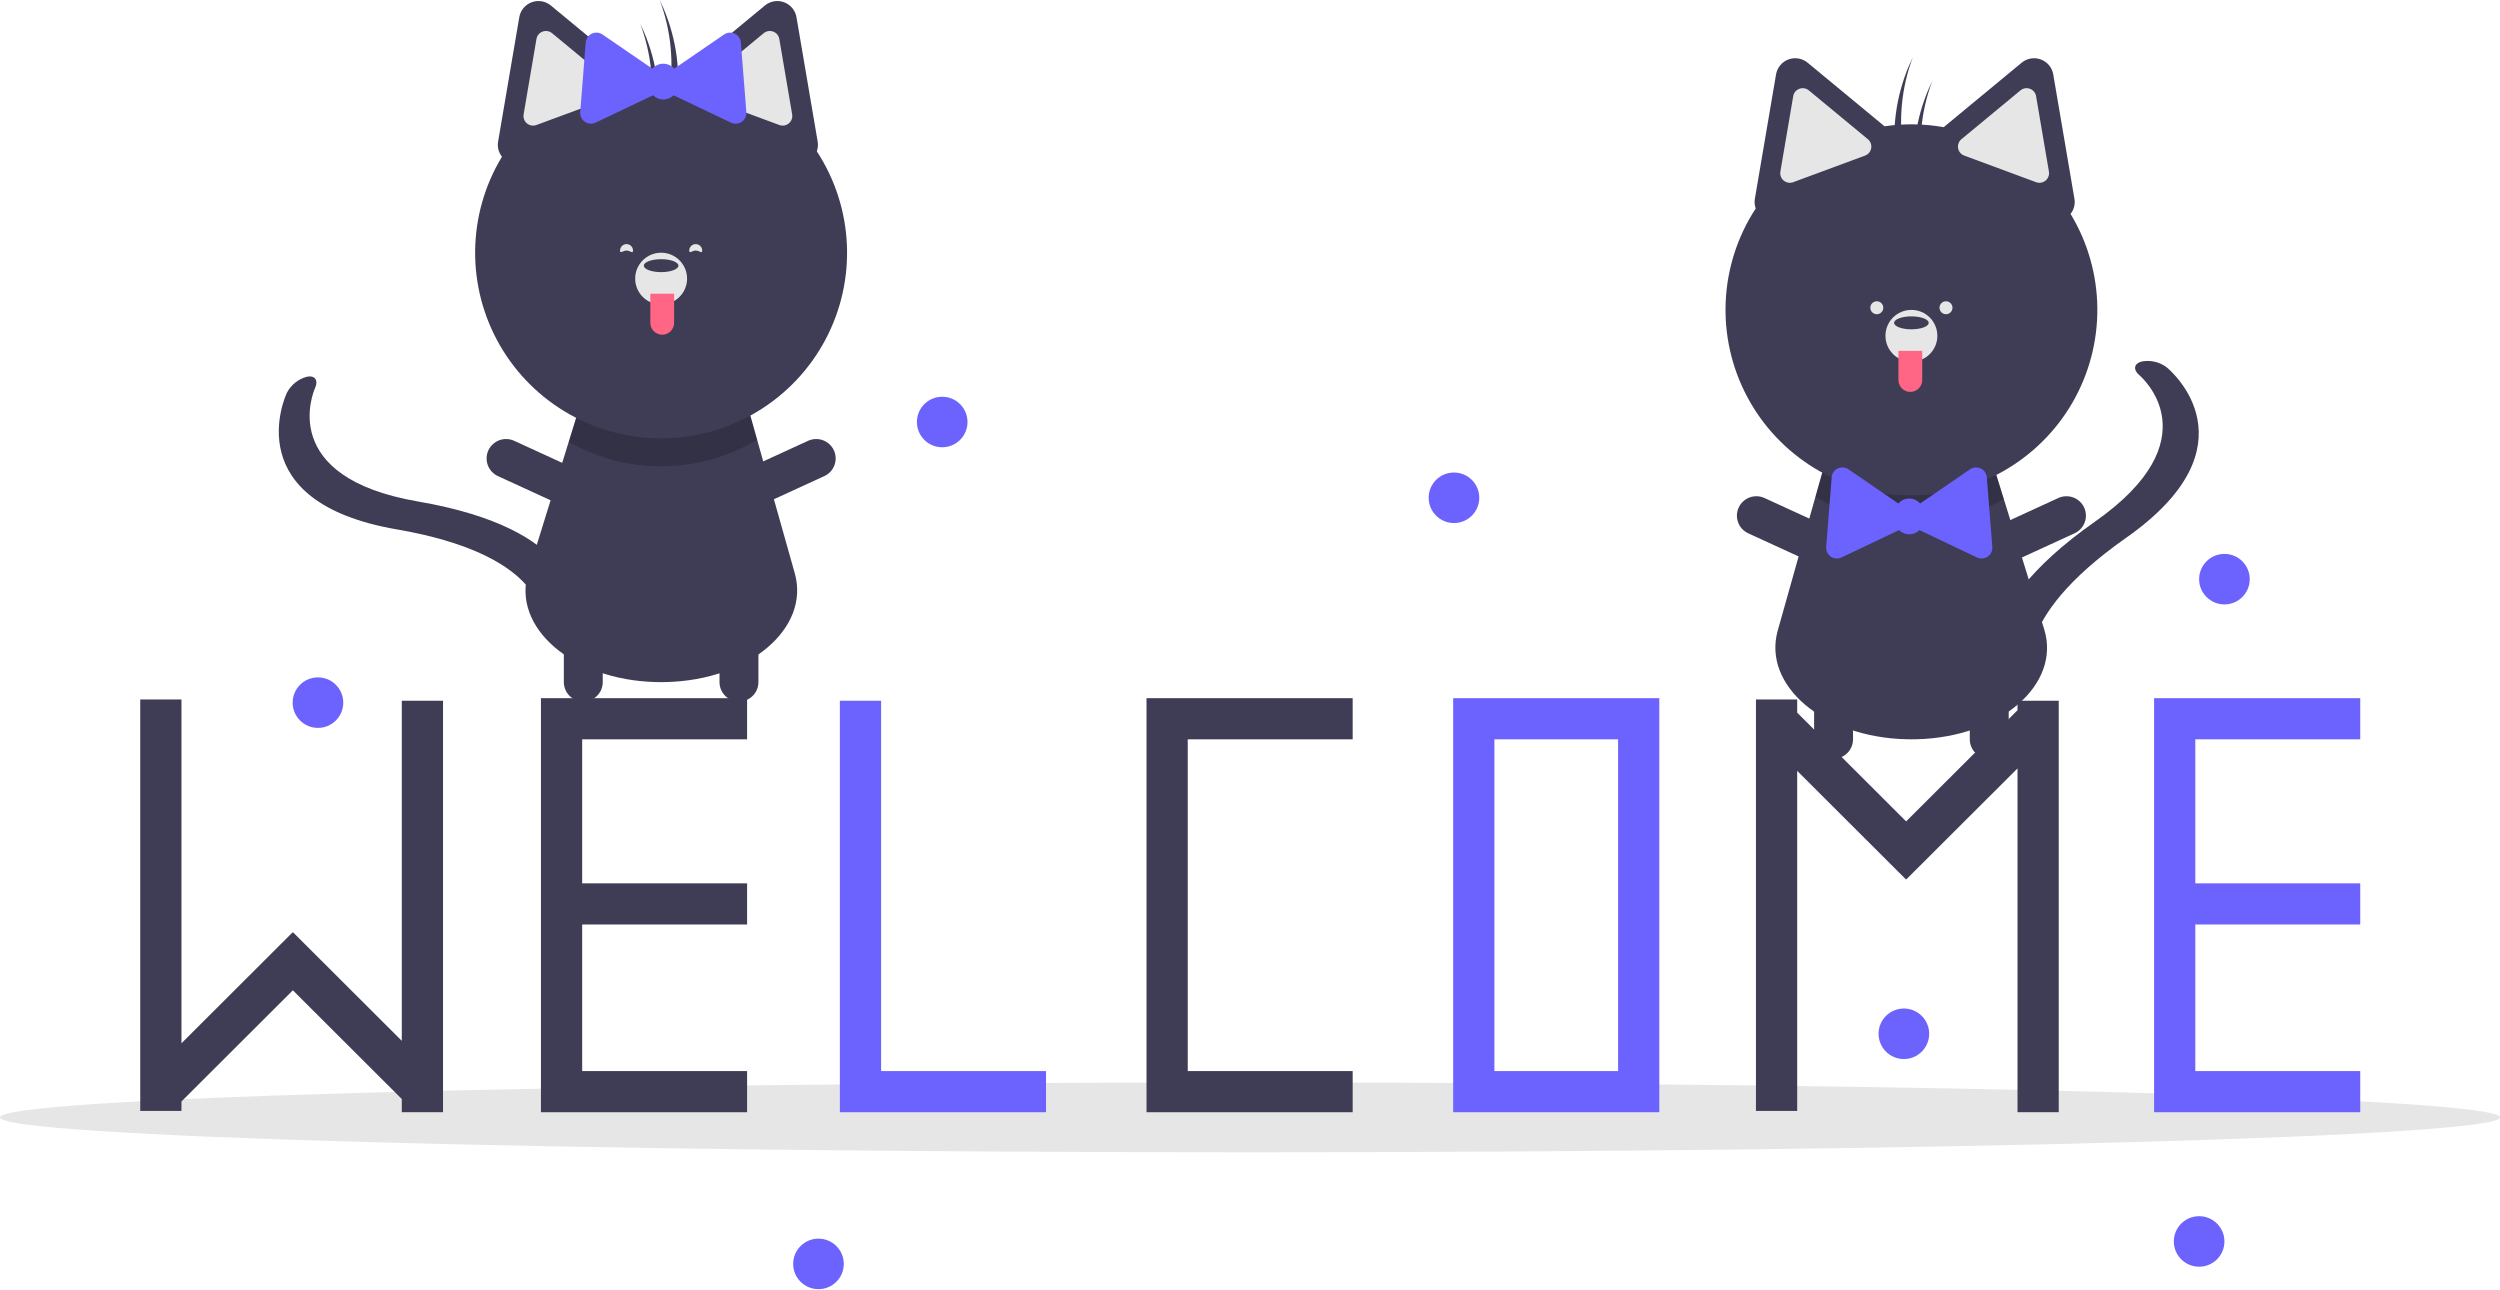
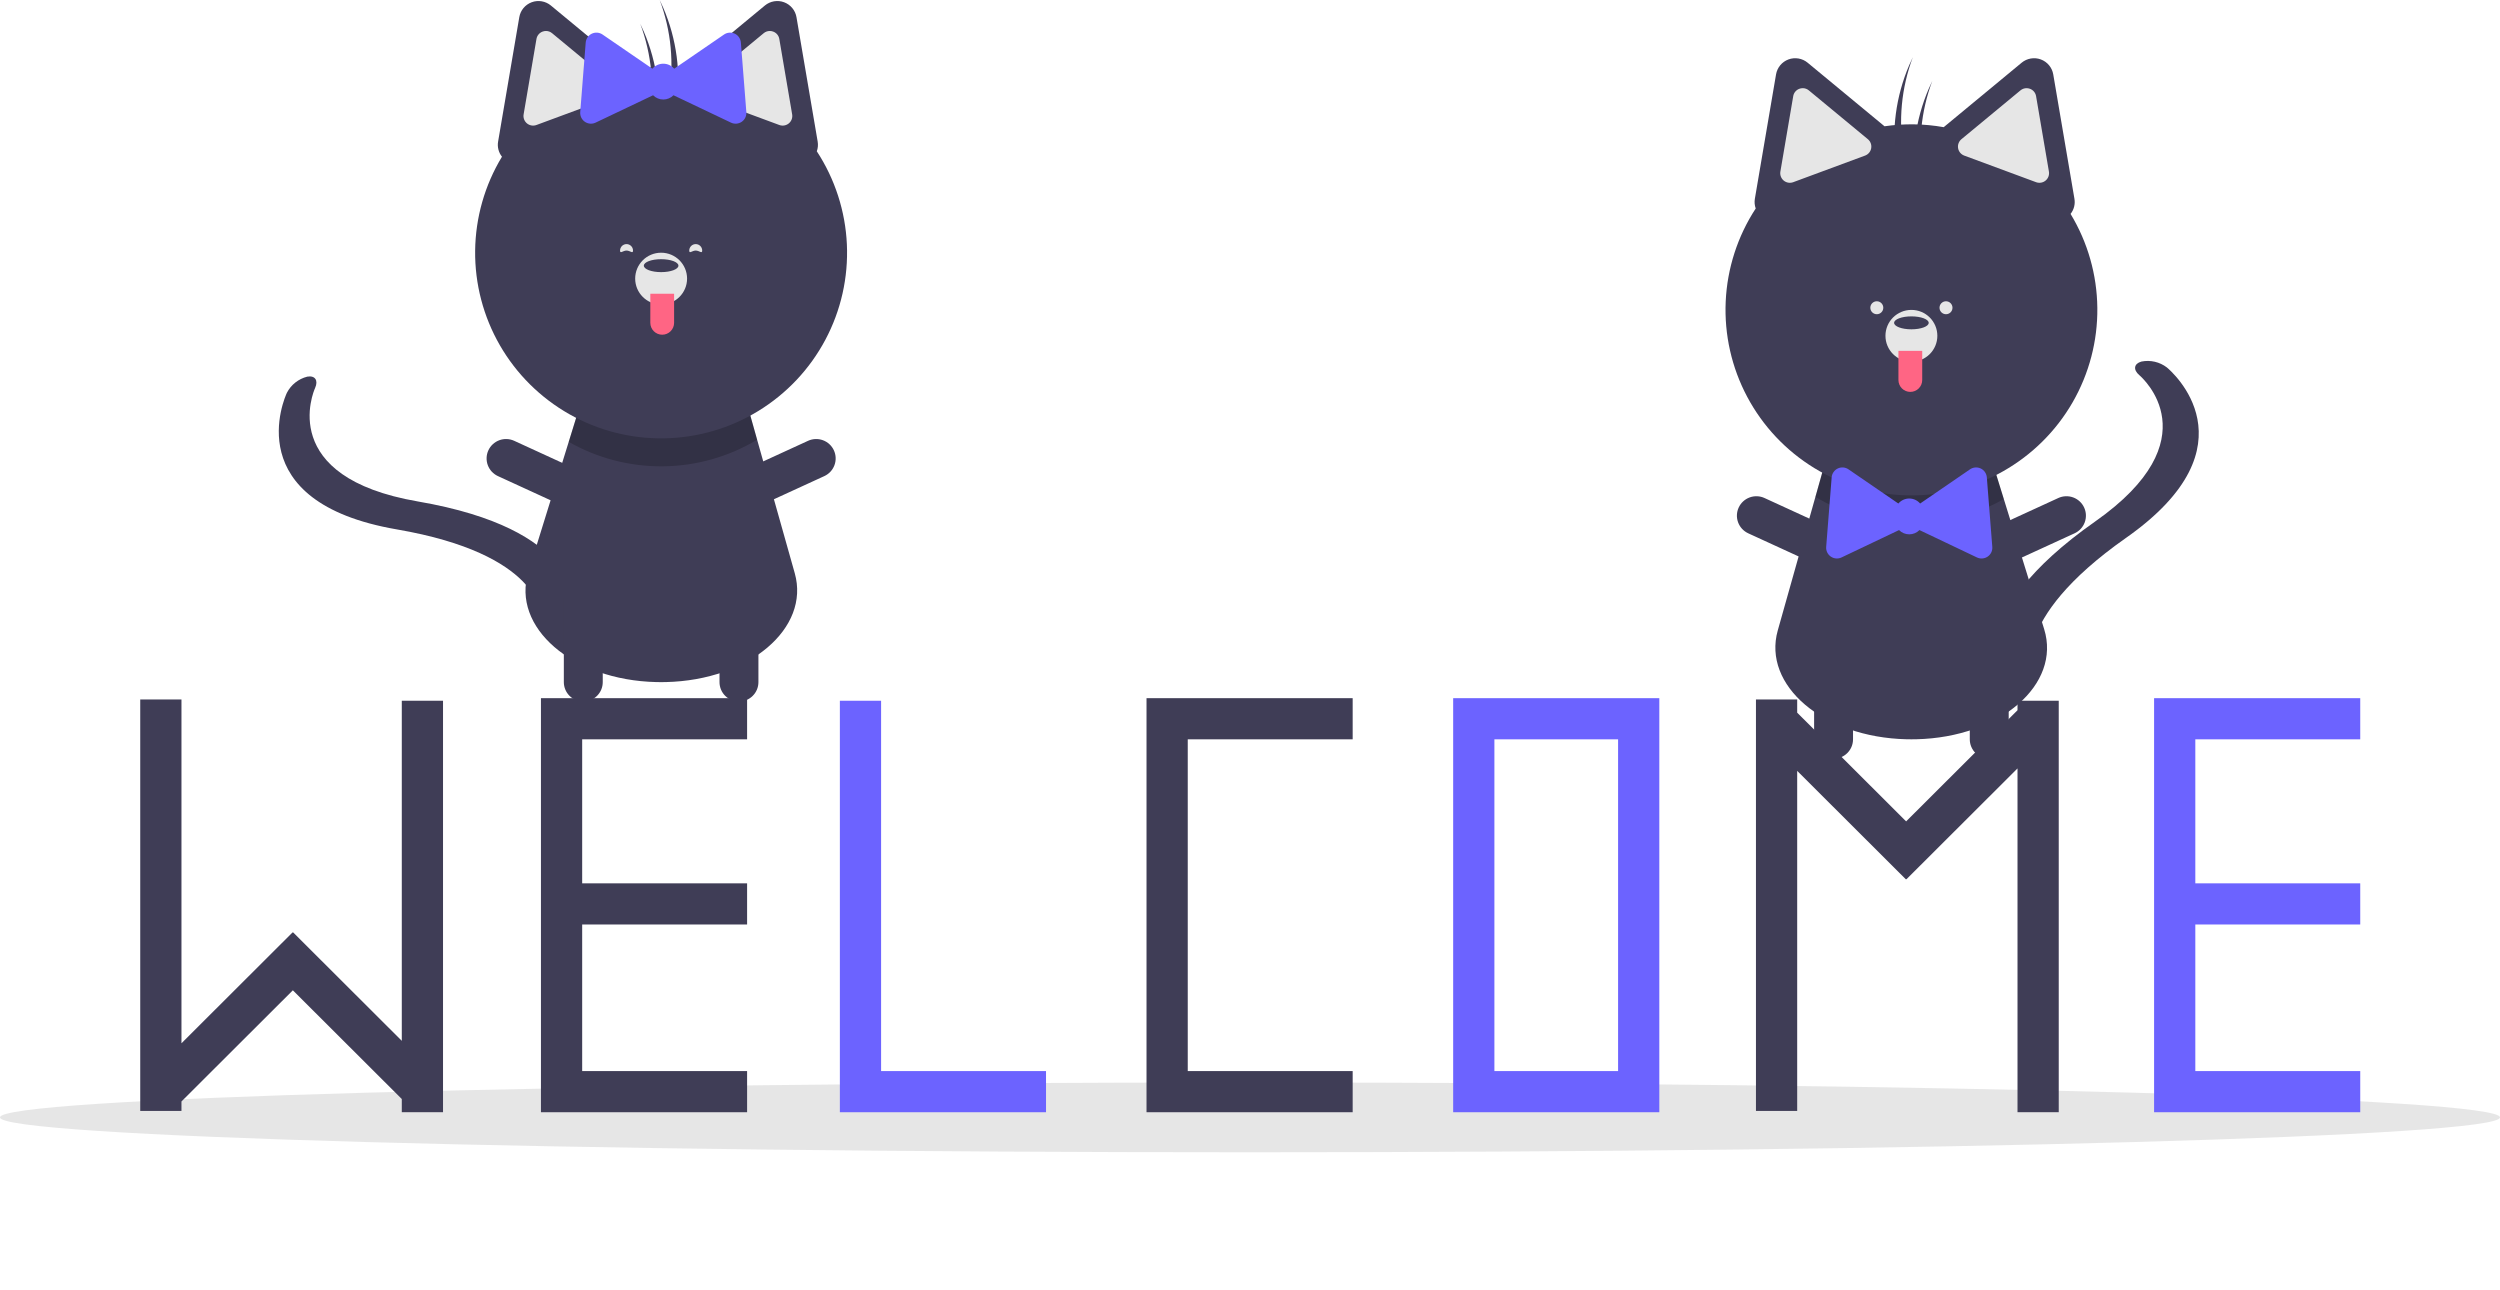
<svg xmlns="http://www.w3.org/2000/svg" width="415" height="214" viewBox="0 0 415 214" fill="none">
  <path d="M207.5 191.278C322.099 191.278 415 188.684 415 185.485C415 182.286 322.099 179.693 207.5 179.693C92.901 179.693 0 182.286 0 185.485C0 188.684 92.901 191.278 207.5 191.278Z" fill="#E6E6E6" />
  <path d="M318.083 122.718C317.821 122.722 317.559 122.725 317.293 122.725C317.028 122.725 316.766 122.722 316.504 122.718C302.614 122.403 292.546 113.742 295.109 104.654L301.357 82.485L302.937 76.876L330.932 77.352L332.633 82.84L339.331 104.439C342.166 113.577 332.099 122.403 318.083 122.718Z" fill="#3F3D56" />
  <path opacity="0.2" d="M332.633 82.84C327.86 85.563 322.445 86.966 316.947 86.903C311.449 86.841 306.068 85.316 301.357 82.485L302.937 76.876L330.932 77.352L332.633 82.84Z" fill="black" />
  <path d="M331.452 105.39C332.661 100.892 336.636 94.403 347.783 86.579C367.223 72.933 355.626 62.7 355.123 62.272C354.069 61.372 354.225 60.362 355.485 60.017C356.218 59.871 356.973 59.883 357.7 60.052C358.427 60.221 359.11 60.543 359.702 60.997C360.332 61.517 374.854 73.893 352.917 89.29C333.174 103.148 337.372 112.195 337.42 112.282C337.949 113.249 337.101 114.024 335.524 114.013C333.946 114.003 332.238 113.211 331.707 112.244C331.596 112.04 330.325 109.577 331.452 105.39Z" fill="#3F3D56" />
-   <path d="M304.372 125.949C303.948 125.949 303.528 125.866 303.136 125.704C302.744 125.542 302.388 125.304 302.088 125.005C301.788 124.706 301.55 124.35 301.388 123.959C301.226 123.568 301.142 123.149 301.142 122.725V108.756C301.142 107.901 301.482 107.081 302.088 106.476C302.694 105.872 303.516 105.532 304.372 105.532C305.229 105.532 306.051 105.872 306.656 106.476C307.262 107.081 307.602 107.901 307.602 108.756V122.725C307.602 123.149 307.519 123.568 307.357 123.959C307.194 124.35 306.956 124.706 306.656 125.005C306.356 125.304 306 125.542 305.608 125.704C305.216 125.866 304.796 125.949 304.372 125.949Z" fill="#3F3D56" />
+   <path d="M304.372 125.949C303.948 125.949 303.528 125.866 303.136 125.704C302.744 125.542 302.388 125.304 302.088 125.005C301.788 124.706 301.55 124.35 301.388 123.959C301.226 123.568 301.142 123.149 301.142 122.726V108.756C301.142 107.901 301.482 107.081 302.088 106.476C302.694 105.872 303.516 105.532 304.372 105.532C305.229 105.532 306.051 105.872 306.656 106.476C307.262 107.081 307.602 107.901 307.602 108.756V122.726C307.602 123.149 307.519 123.568 307.357 123.959C307.194 124.35 306.956 124.706 306.656 125.005C306.356 125.304 306 125.542 305.608 125.704C305.216 125.866 304.796 125.949 304.372 125.949Z" fill="#3F3D56" />
  <path d="M307.204 92.784C307.027 93.169 306.776 93.515 306.464 93.802C306.153 94.09 305.788 94.314 305.39 94.461C304.992 94.607 304.569 94.675 304.146 94.658C303.722 94.642 303.305 94.543 302.92 94.365L290.203 88.527C289.426 88.169 288.823 87.517 288.526 86.716C288.23 85.914 288.264 85.028 288.622 84.252C288.98 83.476 289.632 82.873 290.435 82.576C291.238 82.279 292.126 82.313 292.904 82.669L305.62 88.508C306.005 88.685 306.352 88.936 306.64 89.247C306.929 89.557 307.153 89.922 307.3 90.319C307.447 90.716 307.514 91.138 307.498 91.561C307.481 91.984 307.382 92.4 307.204 92.784Z" fill="#3F3D56" />
  <path d="M327.382 92.784C327.559 93.169 327.811 93.515 328.122 93.802C328.433 94.09 328.798 94.314 329.196 94.461C329.594 94.607 330.017 94.675 330.441 94.658C330.865 94.642 331.281 94.543 331.667 94.366L344.383 88.527C345.161 88.169 345.766 87.518 346.063 86.716C346.36 85.914 346.326 85.027 345.967 84.25C345.609 83.474 344.957 82.871 344.153 82.574C343.35 82.278 342.461 82.312 341.683 82.669L328.966 88.508C328.581 88.685 328.234 88.936 327.946 89.247C327.658 89.557 327.434 89.922 327.287 90.319C327.14 90.716 327.072 91.138 327.089 91.561C327.105 91.984 327.205 92.4 327.382 92.784Z" fill="#3F3D56" />
-   <path d="M330.214 125.949C330.638 125.949 331.058 125.866 331.45 125.704C331.842 125.542 332.198 125.304 332.498 125.005C332.798 124.706 333.036 124.35 333.199 123.959C333.361 123.568 333.444 123.149 333.444 122.725V108.756C333.444 107.901 333.104 107.081 332.498 106.476C331.893 105.872 331.071 105.532 330.214 105.532C329.357 105.532 328.536 105.872 327.93 106.476C327.324 107.081 326.984 107.901 326.984 108.756V122.725C326.984 123.149 327.067 123.568 327.23 123.959C327.392 124.35 327.63 124.706 327.93 125.005C328.23 125.304 328.586 125.542 328.978 125.704C329.37 125.866 329.79 125.949 330.214 125.949Z" fill="#3F3D56" />
-   <path d="M343.714 35.509C343.993 35.158 344.194 34.752 344.305 34.318C344.415 33.883 344.432 33.431 344.355 32.989L342.597 22.668L340.839 12.346C340.744 11.789 340.504 11.266 340.142 10.831C339.781 10.396 339.311 10.063 338.78 9.866C338.249 9.67 337.675 9.616 337.117 9.711C336.558 9.806 336.035 10.045 335.599 10.406L327.521 17.086L322.654 21.111C319.409 20.535 316.091 20.485 312.83 20.963L308.142 17.086L300.064 10.406C299.628 10.045 299.105 9.806 298.546 9.711C297.988 9.616 297.414 9.67 296.883 9.866C296.352 10.063 295.882 10.396 295.521 10.831C295.16 11.266 294.919 11.789 294.824 12.346L293.066 22.668L291.308 32.989C291.214 33.532 291.263 34.09 291.449 34.608C288.436 39.217 286.716 44.548 286.467 50.046C286.218 55.544 287.45 61.008 290.035 65.87C292.619 70.732 296.462 74.814 301.162 77.691C305.863 80.569 311.251 82.136 316.765 82.232C322.278 82.327 327.717 80.946 332.515 78.232C337.312 75.518 341.294 71.571 344.045 66.802C346.796 62.032 348.217 56.613 348.158 51.11C348.1 45.607 346.565 40.22 343.714 35.509Z" fill="#3F3D56" />
+   <path d="M330.214 125.949C330.638 125.949 331.058 125.866 331.45 125.704C331.842 125.542 332.198 125.304 332.498 125.005C332.798 124.706 333.036 124.35 333.199 123.959C333.361 123.568 333.444 123.149 333.444 122.726V108.756C333.444 107.901 333.104 107.081 332.498 106.476C331.893 105.872 331.071 105.532 330.214 105.532C329.357 105.532 328.536 105.872 327.93 106.476C327.324 107.081 326.984 107.901 326.984 108.756V122.726C326.984 123.149 327.067 123.568 327.23 123.959C327.392 124.35 327.63 124.706 327.93 125.005C328.23 125.304 328.586 125.542 328.978 125.704C329.37 125.866 329.79 125.949 330.214 125.949Z" fill="#3F3D56" />
+   <path d="M343.714 35.509C343.993 35.158 344.194 34.752 344.305 34.318C344.415 33.883 344.432 33.431 344.355 32.989L342.597 22.668L340.839 12.346C340.744 11.789 340.504 11.266 340.142 10.831C339.781 10.396 339.311 10.063 338.78 9.866C338.249 9.67 337.675 9.616 337.117 9.711C336.558 9.806 336.035 10.045 335.599 10.406L327.521 17.086L322.654 21.111C319.409 20.535 316.091 20.485 312.83 20.963L308.142 17.086L300.064 10.406C299.628 10.045 299.105 9.806 298.546 9.711C297.988 9.616 297.414 9.67 296.883 9.866C296.352 10.063 295.882 10.396 295.521 10.831C295.16 11.266 294.919 11.789 294.824 12.346L293.066 22.668L291.308 32.989C291.214 33.532 291.263 34.089 291.449 34.608C288.436 39.217 286.716 44.548 286.467 50.046C286.218 55.544 287.45 61.008 290.035 65.87C292.619 70.732 296.462 74.814 301.162 77.691C305.863 80.569 311.251 82.136 316.765 82.232C322.278 82.327 327.717 80.946 332.515 78.232C337.312 75.518 341.294 71.571 344.045 66.802C346.796 62.032 348.217 56.613 348.158 51.11C348.1 45.607 346.565 40.22 343.714 35.509Z" fill="#3F3D56" />
  <path d="M299.255 14.636C299.063 14.636 298.873 14.67 298.694 14.737C298.43 14.833 298.197 14.998 298.017 15.213C297.838 15.429 297.72 15.688 297.674 15.965L295.543 28.482C295.496 28.758 295.522 29.041 295.62 29.304C295.717 29.566 295.882 29.798 296.098 29.977C296.314 30.155 296.573 30.274 296.85 30.321C297.126 30.368 297.41 30.341 297.673 30.244L309.601 25.828C309.864 25.731 310.096 25.566 310.275 25.351C310.454 25.135 310.573 24.877 310.62 24.601C310.667 24.325 310.64 24.041 310.543 23.779C310.445 23.517 310.281 23.285 310.065 23.106L310.064 23.106L300.269 15.005C299.985 14.767 299.626 14.636 299.255 14.636Z" fill="#E6E6E6" />
  <path d="M336.408 14.636C336.037 14.636 335.679 14.767 335.394 15.005L325.599 23.106C325.383 23.285 325.218 23.517 325.12 23.779C325.023 24.041 324.996 24.325 325.043 24.601C325.09 24.877 325.209 25.135 325.388 25.351C325.567 25.566 325.799 25.731 326.062 25.828L337.99 30.244C338.253 30.341 338.537 30.368 338.813 30.321C339.09 30.274 339.349 30.155 339.565 29.977C339.781 29.798 339.946 29.566 340.044 29.304C340.141 29.041 340.168 28.758 340.121 28.482L337.989 15.965C337.943 15.688 337.825 15.429 337.646 15.213C337.467 14.998 337.233 14.833 336.969 14.737C336.79 14.67 336.6 14.636 336.408 14.636Z" fill="#E6E6E6" />
-   <path d="M317.293 60.041C319.672 60.041 321.6 58.116 321.6 55.742C321.6 53.368 319.672 51.444 317.293 51.444C314.915 51.444 312.986 53.368 312.986 55.742C312.986 58.116 314.915 60.041 317.293 60.041Z" fill="#E6E6E6" />
+   <path d="M317.293 60.04C319.672 60.04 321.6 58.116 321.6 55.742C321.6 53.368 319.672 51.444 317.293 51.444C314.915 51.444 312.986 53.368 312.986 55.742C312.986 58.116 314.915 60.04 317.293 60.04Z" fill="#E6E6E6" />
  <path d="M317.293 54.667C318.879 54.667 320.165 54.186 320.165 53.593C320.165 52.999 318.879 52.518 317.293 52.518C315.707 52.518 314.422 52.999 314.422 53.593C314.422 54.186 315.707 54.667 317.293 54.667Z" fill="#3F3D56" />
  <path d="M315.14 58.249H319.088V63.085C319.088 63.344 319.037 63.6 318.938 63.839C318.838 64.078 318.693 64.295 318.51 64.478C318.326 64.661 318.109 64.806 317.869 64.905C317.63 65.004 317.373 65.055 317.114 65.055C316.59 65.055 316.088 64.848 315.718 64.478C315.348 64.109 315.14 63.608 315.14 63.085V58.249H315.14Z" fill="#FF6584" />
  <path d="M317.533 9.494C317.326 9.922 317.125 10.355 316.936 10.797C314.708 15.982 313.957 21.679 314.765 27.262C315.169 26.677 315.594 26.067 316.026 25.451C315.101 20.093 315.621 14.585 317.533 9.494Z" fill="#3F3D56" />
  <path d="M320.763 13.434C320.556 13.862 320.355 14.296 320.166 14.737C317.939 19.922 317.187 25.619 317.995 31.202C318.399 30.617 318.824 30.008 319.256 29.391C318.331 24.033 318.851 18.525 320.763 13.434Z" fill="#3F3D56" />
-   <path d="M330.722 90.788L330.267 85.013L329.812 79.237C329.788 78.925 329.681 78.625 329.504 78.367C329.326 78.11 329.084 77.903 328.801 77.768C328.518 77.634 328.205 77.576 327.892 77.6C327.58 77.625 327.279 77.731 327.021 77.908L322.237 81.189L318.743 83.585C318.52 83.324 318.242 83.115 317.93 82.971C317.618 82.827 317.278 82.753 316.934 82.753C316.591 82.753 316.251 82.827 315.939 82.971C315.626 83.115 315.349 83.324 315.126 83.585L311.632 81.189L306.848 77.908C306.59 77.731 306.289 77.625 305.977 77.6C305.664 77.576 305.351 77.634 305.068 77.768C304.785 77.903 304.543 78.11 304.365 78.367C304.188 78.625 304.081 78.925 304.057 79.237L303.601 85.013L303.146 90.788C303.122 91.1 303.18 91.413 303.315 91.695C303.45 91.977 303.657 92.219 303.915 92.397C304.174 92.574 304.474 92.68 304.787 92.704C305.099 92.729 305.412 92.671 305.695 92.536L310.935 90.042L315.24 87.992C315.461 88.216 315.725 88.394 316.016 88.515C316.307 88.637 316.619 88.699 316.934 88.699C317.25 88.699 317.562 88.637 317.853 88.515C318.144 88.394 318.408 88.216 318.629 87.992L322.934 90.042L328.173 92.536C328.456 92.671 328.77 92.729 329.082 92.704C329.395 92.68 329.695 92.574 329.953 92.397C330.212 92.219 330.419 91.977 330.554 91.695C330.689 91.413 330.747 91.1 330.722 90.788Z" fill="#6C63FF" />
+   <path d="M330.722 90.788L330.267 85.013L329.812 79.237C329.788 78.925 329.681 78.625 329.504 78.367C329.326 78.11 329.084 77.903 328.801 77.768C328.518 77.634 328.205 77.576 327.892 77.6C327.58 77.625 327.279 77.731 327.021 77.908L322.237 81.189L318.743 83.585C318.52 83.324 318.242 83.115 317.93 82.971C317.618 82.827 317.278 82.753 316.934 82.753C316.591 82.753 316.251 82.827 315.939 82.971C315.626 83.115 315.349 83.324 315.126 83.585L311.632 81.189L306.848 77.908C306.59 77.731 306.289 77.625 305.977 77.6C305.664 77.576 305.351 77.633 305.068 77.768C304.785 77.903 304.543 78.109 304.365 78.367C304.188 78.625 304.081 78.925 304.057 79.237L303.601 85.013L303.146 90.788C303.122 91.1 303.18 91.413 303.315 91.695C303.45 91.977 303.657 92.219 303.915 92.396C304.174 92.574 304.474 92.68 304.787 92.704C305.099 92.729 305.412 92.671 305.695 92.536L310.935 90.042L315.24 87.992C315.461 88.216 315.725 88.394 316.016 88.515C316.307 88.637 316.619 88.699 316.934 88.699C317.25 88.699 317.562 88.637 317.853 88.515C318.144 88.394 318.408 88.216 318.629 87.992L322.934 90.042L328.173 92.536C328.456 92.671 328.77 92.729 329.082 92.704C329.395 92.68 329.695 92.574 329.953 92.396C330.212 92.219 330.419 91.977 330.554 91.695C330.689 91.413 330.747 91.1 330.722 90.788Z" fill="#6C63FF" />
  <path d="M311.551 52.16C312.145 52.16 312.627 51.679 312.627 51.085C312.627 50.492 312.145 50.011 311.551 50.011C310.956 50.011 310.474 50.492 310.474 51.085C310.474 51.679 310.956 52.16 311.551 52.16Z" fill="#E6E6E6" />
  <path d="M323.036 52.16C323.631 52.16 324.113 51.679 324.113 51.085C324.113 50.492 323.631 50.011 323.036 50.011C322.441 50.011 321.959 50.492 321.959 51.085C321.959 51.679 322.441 52.16 323.036 52.16Z" fill="#E6E6E6" />
  <path d="M108.958 113.225C109.22 113.228 109.482 113.232 109.747 113.232C110.013 113.232 110.275 113.228 110.537 113.225C124.427 112.909 134.494 104.248 131.932 95.161L125.683 72.992L124.104 67.382L96.108 67.859L94.407 73.346L87.71 94.946C84.874 104.083 94.942 112.909 108.958 113.225Z" fill="#3F3D56" />
  <path opacity="0.2" d="M94.407 73.346C99.18 76.069 104.596 77.472 110.093 77.41C115.591 77.347 120.973 75.822 125.683 72.992L124.104 67.382L96.108 67.859L94.407 73.346Z" fill="black" />
  <path d="M92.188 93.269C89.167 89.719 82.792 85.552 69.363 83.241C45.941 79.209 52.036 65.008 52.306 64.406C52.873 63.143 52.3 62.297 51.012 62.523C50.288 62.704 49.611 63.037 49.026 63.5C48.441 63.964 47.962 64.546 47.621 65.21C47.275 65.948 39.456 83.335 65.885 87.883C89.67 91.978 89.755 101.948 89.749 102.047C89.686 103.147 90.784 103.484 92.205 102.801C93.626 102.118 94.831 100.673 94.896 99.573C94.909 99.34 95.002 96.572 92.188 93.269Z" fill="#3F3D56" />
  <path d="M122.668 116.456C123.092 116.456 123.512 116.372 123.904 116.21C124.296 116.048 124.652 115.811 124.952 115.511C125.252 115.212 125.49 114.857 125.653 114.466C125.815 114.074 125.898 113.655 125.898 113.232V99.262C125.897 98.408 125.557 97.589 124.951 96.985C124.345 96.381 123.524 96.042 122.668 96.042C121.812 96.042 120.991 96.381 120.385 96.985C119.78 97.589 119.439 98.408 119.438 99.262V113.232C119.438 113.655 119.522 114.074 119.684 114.466C119.846 114.857 120.084 115.212 120.384 115.511C120.684 115.811 121.04 116.048 121.432 116.21C121.824 116.372 122.244 116.456 122.668 116.456Z" fill="#3F3D56" />
-   <path d="M119.836 83.291C120.013 83.675 120.265 84.021 120.576 84.309C120.887 84.596 121.252 84.82 121.65 84.967C122.048 85.114 122.471 85.181 122.895 85.165C123.319 85.148 123.735 85.049 124.121 84.872L136.837 79.033C137.223 78.856 137.57 78.605 137.859 78.295C138.147 77.984 138.372 77.62 138.519 77.222C138.667 76.825 138.734 76.403 138.718 75.979C138.702 75.556 138.602 75.14 138.425 74.755C138.247 74.37 137.995 74.024 137.684 73.737C137.372 73.449 137.007 73.225 136.609 73.078C136.211 72.932 135.787 72.865 135.363 72.881C134.939 72.898 134.522 72.998 134.137 73.175L121.42 79.014C121.035 79.191 120.688 79.442 120.4 79.753C120.112 80.064 119.888 80.428 119.741 80.825C119.594 81.222 119.526 81.644 119.543 82.067C119.559 82.49 119.659 82.906 119.836 83.291Z" fill="#3F3D56" />
-   <path d="M99.658 83.291C99.481 83.675 99.23 84.021 98.918 84.309C98.607 84.596 98.242 84.82 97.844 84.967C97.446 85.114 97.023 85.181 96.6 85.165C96.176 85.148 95.759 85.049 95.374 84.872L82.657 79.033C82.272 78.856 81.924 78.605 81.636 78.295C81.347 77.984 81.123 77.62 80.975 77.222C80.828 76.825 80.76 76.403 80.776 75.979C80.793 75.556 80.892 75.14 81.07 74.755C81.247 74.37 81.499 74.024 81.811 73.737C82.122 73.449 82.487 73.225 82.886 73.078C83.284 72.932 83.707 72.865 84.131 72.881C84.555 72.898 84.972 72.998 85.358 73.175L98.074 79.014C98.459 79.191 98.806 79.442 99.094 79.753C99.382 80.064 99.606 80.428 99.754 80.825C99.901 81.222 99.968 81.644 99.952 82.067C99.935 82.49 99.836 82.906 99.658 83.291Z" fill="#3F3D56" />
+   <path d="M119.836 83.291C120.013 83.675 120.265 84.021 120.576 84.309C120.887 84.596 121.252 84.82 121.65 84.967C122.048 85.114 122.471 85.181 122.895 85.165C123.319 85.148 123.735 85.049 124.121 84.872L136.837 79.033C137.223 78.856 137.57 78.605 137.859 78.295C138.147 77.984 138.372 77.62 138.519 77.222C138.667 76.825 138.734 76.403 138.718 75.98C138.702 75.556 138.602 75.14 138.425 74.755C138.247 74.37 137.995 74.024 137.684 73.737C137.372 73.449 137.007 73.225 136.609 73.079C136.211 72.932 135.787 72.865 135.363 72.881C134.939 72.898 134.522 72.998 134.137 73.175L121.42 79.014C121.035 79.191 120.688 79.442 120.4 79.753C120.112 80.064 119.888 80.428 119.741 80.825C119.594 81.222 119.526 81.644 119.543 82.067C119.559 82.49 119.659 82.906 119.836 83.291Z" fill="#3F3D56" />
+   <path d="M99.658 83.291C99.481 83.675 99.23 84.021 98.918 84.309C98.607 84.596 98.242 84.82 97.844 84.967C97.446 85.114 97.023 85.181 96.6 85.165C96.176 85.148 95.759 85.049 95.374 84.872L82.657 79.033C82.272 78.856 81.924 78.605 81.636 78.295C81.347 77.984 81.123 77.62 80.975 77.222C80.828 76.825 80.76 76.403 80.776 75.98C80.793 75.556 80.892 75.14 81.07 74.755C81.247 74.37 81.499 74.024 81.811 73.737C82.122 73.449 82.487 73.225 82.886 73.079C83.284 72.932 83.707 72.865 84.131 72.881C84.555 72.898 84.972 72.998 85.358 73.175L98.074 79.014C98.459 79.191 98.806 79.442 99.094 79.753C99.382 80.064 99.606 80.428 99.754 80.825C99.901 81.222 99.968 81.644 99.952 82.067C99.935 82.49 99.836 82.906 99.658 83.291Z" fill="#3F3D56" />
  <path d="M96.826 116.456C96.402 116.456 95.982 116.372 95.59 116.21C95.198 116.048 94.842 115.811 94.542 115.511C94.242 115.212 94.004 114.857 93.842 114.466C93.68 114.074 93.596 113.655 93.596 113.232V99.262C93.597 98.408 93.938 97.589 94.543 96.985C95.149 96.381 95.97 96.042 96.826 96.042C97.682 96.042 98.503 96.381 99.109 96.985C99.715 97.589 100.055 98.408 100.056 99.262V113.232C100.056 113.655 99.973 114.074 99.811 114.466C99.648 114.857 99.41 115.212 99.11 115.511C98.81 115.811 98.454 116.048 98.062 116.21C97.671 116.372 97.25 116.456 96.826 116.456Z" fill="#3F3D56" />
-   <path d="M135.591 25.114C135.778 24.596 135.826 24.038 135.732 23.496L133.974 13.174L132.216 2.852C132.121 2.295 131.881 1.772 131.519 1.337C131.158 0.902 130.688 0.569 130.157 0.373C129.626 0.176 129.052 0.122 128.494 0.217C127.936 0.312 127.412 0.552 126.976 0.912L118.898 7.593L114.21 11.469C110.949 10.991 107.632 11.041 104.386 11.617L99.519 7.593L91.442 0.912C91.006 0.552 90.482 0.312 89.924 0.217C89.365 0.122 88.792 0.176 88.261 0.373C87.73 0.569 87.26 0.902 86.898 1.337C86.537 1.772 86.297 2.295 86.202 2.852L84.444 13.174L82.686 23.496C82.608 23.937 82.625 24.39 82.736 24.824C82.846 25.258 83.047 25.664 83.327 26.015C80.472 30.727 78.934 36.116 78.874 41.622C78.813 47.129 80.233 52.55 82.984 57.323C85.736 62.096 89.719 66.046 94.519 68.761C99.318 71.477 104.76 72.859 110.276 72.764C115.793 72.668 121.183 71.1 125.886 68.22C130.589 65.341 134.433 61.256 137.017 56.391C139.602 51.526 140.833 46.059 140.582 40.558C140.331 35.058 138.608 29.724 135.591 25.114H135.591Z" fill="#3F3D56" />
-   <path d="M126.772 5.511L116.976 13.612L116.976 13.612C116.76 13.791 116.595 14.023 116.497 14.285C116.4 14.548 116.373 14.831 116.42 15.107C116.467 15.383 116.586 15.641 116.765 15.857C116.944 16.072 117.177 16.237 117.44 16.334L129.367 20.75C129.63 20.848 129.914 20.874 130.191 20.827C130.467 20.78 130.726 20.662 130.942 20.483C131.158 20.305 131.323 20.072 131.421 19.81C131.518 19.548 131.545 19.264 131.498 18.988L129.366 6.471C129.321 6.195 129.202 5.935 129.023 5.719C128.844 5.504 128.61 5.339 128.346 5.244C128.167 5.177 127.977 5.142 127.785 5.142C127.415 5.143 127.056 5.273 126.772 5.511Z" fill="#E6E6E6" />
-   <path d="M90.071 5.244C89.808 5.339 89.574 5.504 89.395 5.719C89.216 5.935 89.097 6.195 89.052 6.471L86.92 18.988C86.873 19.264 86.899 19.548 86.997 19.81C87.094 20.072 87.26 20.305 87.475 20.483C87.691 20.662 87.951 20.78 88.227 20.827C88.504 20.874 88.788 20.848 89.05 20.75L100.978 16.334C101.241 16.237 101.474 16.072 101.653 15.857C101.831 15.641 101.95 15.383 101.997 15.107C102.044 14.831 102.018 14.548 101.92 14.285C101.823 14.023 101.658 13.791 101.442 13.612L91.646 5.511C91.362 5.273 91.003 5.143 90.632 5.142C90.441 5.142 90.251 5.177 90.071 5.244Z" fill="#E6E6E6" />
+   <path d="M135.591 25.114C135.778 24.596 135.826 24.038 135.732 23.496L133.974 13.174L132.216 2.852C132.121 2.295 131.881 1.772 131.519 1.337C131.158 0.902 130.688 0.569 130.157 0.373C129.626 0.176 129.052 0.122 128.494 0.217C127.936 0.312 127.412 0.552 126.976 0.912L118.898 7.593L114.21 11.47C110.949 10.991 107.632 11.041 104.386 11.617L99.519 7.593L91.442 0.912C91.006 0.552 90.482 0.312 89.924 0.217C89.365 0.122 88.792 0.176 88.261 0.373C87.73 0.569 87.26 0.902 86.898 1.337C86.537 1.772 86.297 2.295 86.202 2.852L84.444 13.174L82.686 23.496C82.608 23.937 82.625 24.39 82.736 24.824C82.846 25.258 83.047 25.664 83.327 26.015C80.472 30.727 78.934 36.116 78.874 41.623C78.813 47.129 80.233 52.55 82.984 57.323C85.736 62.096 89.719 66.046 94.519 68.761C99.318 71.477 104.76 72.859 110.276 72.764C115.793 72.668 121.183 71.1 125.886 68.22C130.589 65.341 134.433 61.256 137.017 56.391C139.602 51.526 140.833 46.059 140.582 40.558C140.331 35.058 138.608 29.724 135.591 25.114H135.591Z" fill="#3F3D56" />
+   <path d="M126.772 5.511L116.976 13.612L116.976 13.612C116.76 13.791 116.595 14.023 116.497 14.285C116.4 14.548 116.373 14.831 116.42 15.107C116.467 15.383 116.586 15.641 116.765 15.857C116.944 16.072 117.177 16.237 117.44 16.334L129.367 20.75C129.63 20.848 129.914 20.874 130.191 20.827C130.467 20.78 130.726 20.662 130.942 20.483C131.158 20.305 131.323 20.073 131.421 19.81C131.518 19.548 131.545 19.264 131.498 18.988L129.366 6.471C129.321 6.195 129.202 5.935 129.023 5.72C128.844 5.504 128.61 5.34 128.346 5.244C128.167 5.177 127.977 5.142 127.785 5.142C127.415 5.143 127.056 5.273 126.772 5.511Z" fill="#E6E6E6" />
+   <path d="M90.071 5.244C89.808 5.34 89.574 5.504 89.395 5.72C89.216 5.935 89.097 6.195 89.052 6.471L86.92 18.988C86.873 19.264 86.899 19.548 86.997 19.81C87.094 20.073 87.26 20.305 87.475 20.483C87.691 20.662 87.951 20.78 88.227 20.827C88.504 20.874 88.788 20.848 89.05 20.75L100.978 16.334C101.241 16.237 101.474 16.072 101.653 15.857C101.831 15.641 101.95 15.383 101.997 15.107C102.044 14.831 102.018 14.548 101.92 14.285C101.823 14.023 101.658 13.791 101.442 13.612L91.646 5.511C91.362 5.273 91.003 5.143 90.632 5.142C90.441 5.142 90.251 5.177 90.071 5.244Z" fill="#E6E6E6" />
  <path d="M109.747 50.547C112.126 50.547 114.054 48.622 114.054 46.248C114.054 43.874 112.126 41.95 109.747 41.95C107.369 41.95 105.44 43.874 105.44 46.248C105.44 48.622 107.369 50.547 109.747 50.547Z" fill="#E6E6E6" />
  <path d="M109.747 45.174C111.333 45.174 112.619 44.693 112.619 44.099C112.619 43.506 111.333 43.025 109.747 43.025C108.161 43.025 106.876 43.506 106.876 44.099C106.876 44.693 108.161 45.174 109.747 45.174Z" fill="#3F3D56" />
-   <path d="M109.927 55.562C109.667 55.562 109.411 55.511 109.171 55.412C108.932 55.312 108.714 55.167 108.531 54.984C108.347 54.801 108.202 54.584 108.103 54.345C108.004 54.106 107.953 53.85 107.953 53.591V48.756H111.901V53.591C111.901 53.85 111.85 54.106 111.75 54.345C111.651 54.584 111.506 54.801 111.323 54.984C111.139 55.167 110.922 55.312 110.682 55.412C110.443 55.511 110.186 55.562 109.927 55.562Z" fill="#FF6584" />
+   <path d="M109.927 55.562C109.667 55.562 109.411 55.511 109.171 55.412C108.932 55.313 108.714 55.167 108.531 54.984C108.347 54.802 108.202 54.584 108.103 54.345C108.004 54.106 107.953 53.85 107.953 53.591V48.756H111.901V53.591C111.901 53.85 111.85 54.106 111.75 54.345C111.651 54.584 111.506 54.802 111.323 54.984C111.139 55.167 110.922 55.313 110.682 55.412C110.443 55.511 110.186 55.562 109.927 55.562Z" fill="#FF6584" />
  <path d="M109.508 0C109.715 0.428 109.916 0.862 110.105 1.304C112.332 6.488 113.083 12.185 112.276 17.768C111.871 17.183 111.447 16.573 111.015 15.957C111.94 10.599 111.42 5.091 109.508 0Z" fill="#3F3D56" />
  <path d="M106.277 3.94C106.484 4.369 106.685 4.802 106.874 5.244C109.102 10.428 109.853 16.125 109.045 21.709C108.641 21.123 108.216 20.514 107.785 19.897C108.71 14.539 108.189 9.032 106.277 3.94Z" fill="#3F3D56" />
  <path d="M96.318 18.609L96.773 12.834L97.228 7.058C97.253 6.746 97.359 6.446 97.537 6.189C97.714 5.931 97.957 5.724 98.24 5.589C98.522 5.455 98.836 5.397 99.148 5.421C99.461 5.446 99.761 5.552 100.02 5.729L104.804 9.01L108.298 11.406C108.521 11.145 108.798 10.936 109.11 10.792C109.423 10.649 109.762 10.574 110.106 10.574C110.45 10.574 110.79 10.649 111.102 10.792C111.414 10.936 111.691 11.145 111.915 11.406L115.408 9.01L120.193 5.729C120.451 5.552 120.751 5.446 121.064 5.421C121.376 5.397 121.69 5.455 121.973 5.589C122.256 5.724 122.498 5.931 122.675 6.189C122.853 6.446 122.959 6.746 122.984 7.058L123.439 12.834L123.894 18.609C123.919 18.921 123.861 19.234 123.726 19.516C123.591 19.799 123.384 20.041 123.125 20.218C122.867 20.395 122.566 20.501 122.254 20.526C121.942 20.55 121.628 20.492 121.345 20.357L116.106 17.863L111.801 15.813C111.579 16.037 111.316 16.215 111.025 16.336C110.734 16.458 110.421 16.52 110.106 16.52C109.791 16.52 109.479 16.458 109.188 16.336C108.897 16.215 108.633 16.037 108.411 15.813L104.106 17.863L98.867 20.357C98.584 20.492 98.271 20.55 97.958 20.526C97.646 20.501 97.345 20.395 97.087 20.218C96.829 20.041 96.622 19.799 96.487 19.516C96.352 19.234 96.294 18.921 96.318 18.609Z" fill="#6C63FF" />
  <path d="M114.413 41.592C114.413 42.185 114.895 41.592 115.49 41.592C116.085 41.592 116.567 42.185 116.567 41.592C116.566 41.307 116.452 41.034 116.25 40.833C116.049 40.632 115.775 40.519 115.49 40.519C115.205 40.519 114.931 40.632 114.729 40.833C114.527 41.034 114.414 41.307 114.413 41.592Z" fill="#E6E6E6" />
  <path d="M105.081 41.592C105.081 42.185 104.599 41.592 104.005 41.592C103.41 41.592 102.928 42.185 102.928 41.592C102.928 41.307 103.042 41.034 103.244 40.833C103.446 40.632 103.719 40.519 104.005 40.519C104.29 40.519 104.563 40.632 104.765 40.833C104.967 41.034 105.081 41.307 105.081 41.592Z" fill="#E6E6E6" />
  <path d="M224.543 122.728V115.897H190.322V116.324V122.728V177.799V184.63H197.166H224.543V177.799H197.166V122.728H224.543Z" fill="#3F3D56" />
  <path d="M241.226 115.897V184.63H275.447V115.897H241.226ZM268.603 177.799H248.07V122.728H268.603V177.799Z" fill="#6C63FF" />
  <path d="M146.262 177.799V116.324H139.417V177.799V184.63H146.262H173.639V177.799H146.262Z" fill="#6C63FF" />
  <path d="M124.018 122.728V115.897H89.797V116.324V122.728V146.635V153.465V177.799V184.63H96.641H124.018V177.799H96.641V153.465H124.018V146.635H96.641V122.728H124.018Z" fill="#3F3D56" />
  <path d="M391.8 122.728V115.897H357.578V116.324V122.728V146.635V153.465V177.799V184.63H364.423H391.8V177.799H364.423V153.465H391.8V146.635H364.423V122.728H391.8Z" fill="#6C63FF" />
  <path d="M66.697 116.324V172.778L48.651 154.768L48.61 154.809L48.572 154.771L30.123 173.183V116.111H23.279V184.417H30.123V182.843L48.614 164.39L66.697 182.438V184.63H73.542V116.324H66.697Z" fill="#3F3D56" />
  <path d="M334.907 116.324V117.898L316.417 136.351L298.333 118.303V116.111H291.488V184.417H298.333V127.963L316.379 145.973L316.42 145.931L316.458 145.969L334.907 127.557V184.63H341.751V116.324H334.907Z" fill="#3F3D56" />
-   <path d="M156.406 74.246C158.726 74.246 160.607 72.369 160.607 70.054C160.607 67.738 158.726 65.861 156.406 65.861C154.085 65.861 152.205 67.738 152.205 70.054C152.205 72.369 154.085 74.246 156.406 74.246Z" fill="#6C63FF" />
-   <path d="M52.781 120.831C55.101 120.831 56.982 118.954 56.982 116.638C56.982 114.323 55.101 112.446 52.781 112.446C50.461 112.446 48.58 114.323 48.58 116.638C48.58 118.954 50.461 120.831 52.781 120.831Z" fill="#6C63FF" />
-   <path d="M135.867 214C138.188 214 140.068 212.123 140.068 209.807C140.068 207.492 138.188 205.615 135.867 205.615C133.547 205.615 131.666 207.492 131.666 209.807C131.666 212.123 133.547 214 135.867 214Z" fill="#6C63FF" />
-   <path d="M241.359 86.824C243.679 86.824 245.56 84.947 245.56 82.632C245.56 80.316 243.679 78.439 241.359 78.439C239.039 78.439 237.158 80.316 237.158 82.632C237.158 84.947 239.039 86.824 241.359 86.824Z" fill="#6C63FF" />
-   <path d="M365.055 210.273C367.375 210.273 369.256 208.396 369.256 206.081C369.256 203.765 367.375 201.888 365.055 201.888C362.735 201.888 360.854 203.765 360.854 206.081C360.854 208.396 362.735 210.273 365.055 210.273Z" fill="#6C63FF" />
-   <path d="M369.256 100.334C371.576 100.334 373.457 98.457 373.457 96.141C373.457 93.826 371.576 91.948 369.256 91.948C366.936 91.948 365.055 93.826 365.055 96.141C365.055 98.457 366.936 100.334 369.256 100.334Z" fill="#6C63FF" />
-   <path d="M316.043 175.801C318.363 175.801 320.244 173.924 320.244 171.608C320.244 169.293 318.363 167.415 316.043 167.415C313.723 167.415 311.842 169.293 311.842 171.608C311.842 173.924 313.723 175.801 316.043 175.801Z" fill="#6C63FF" />
</svg>
